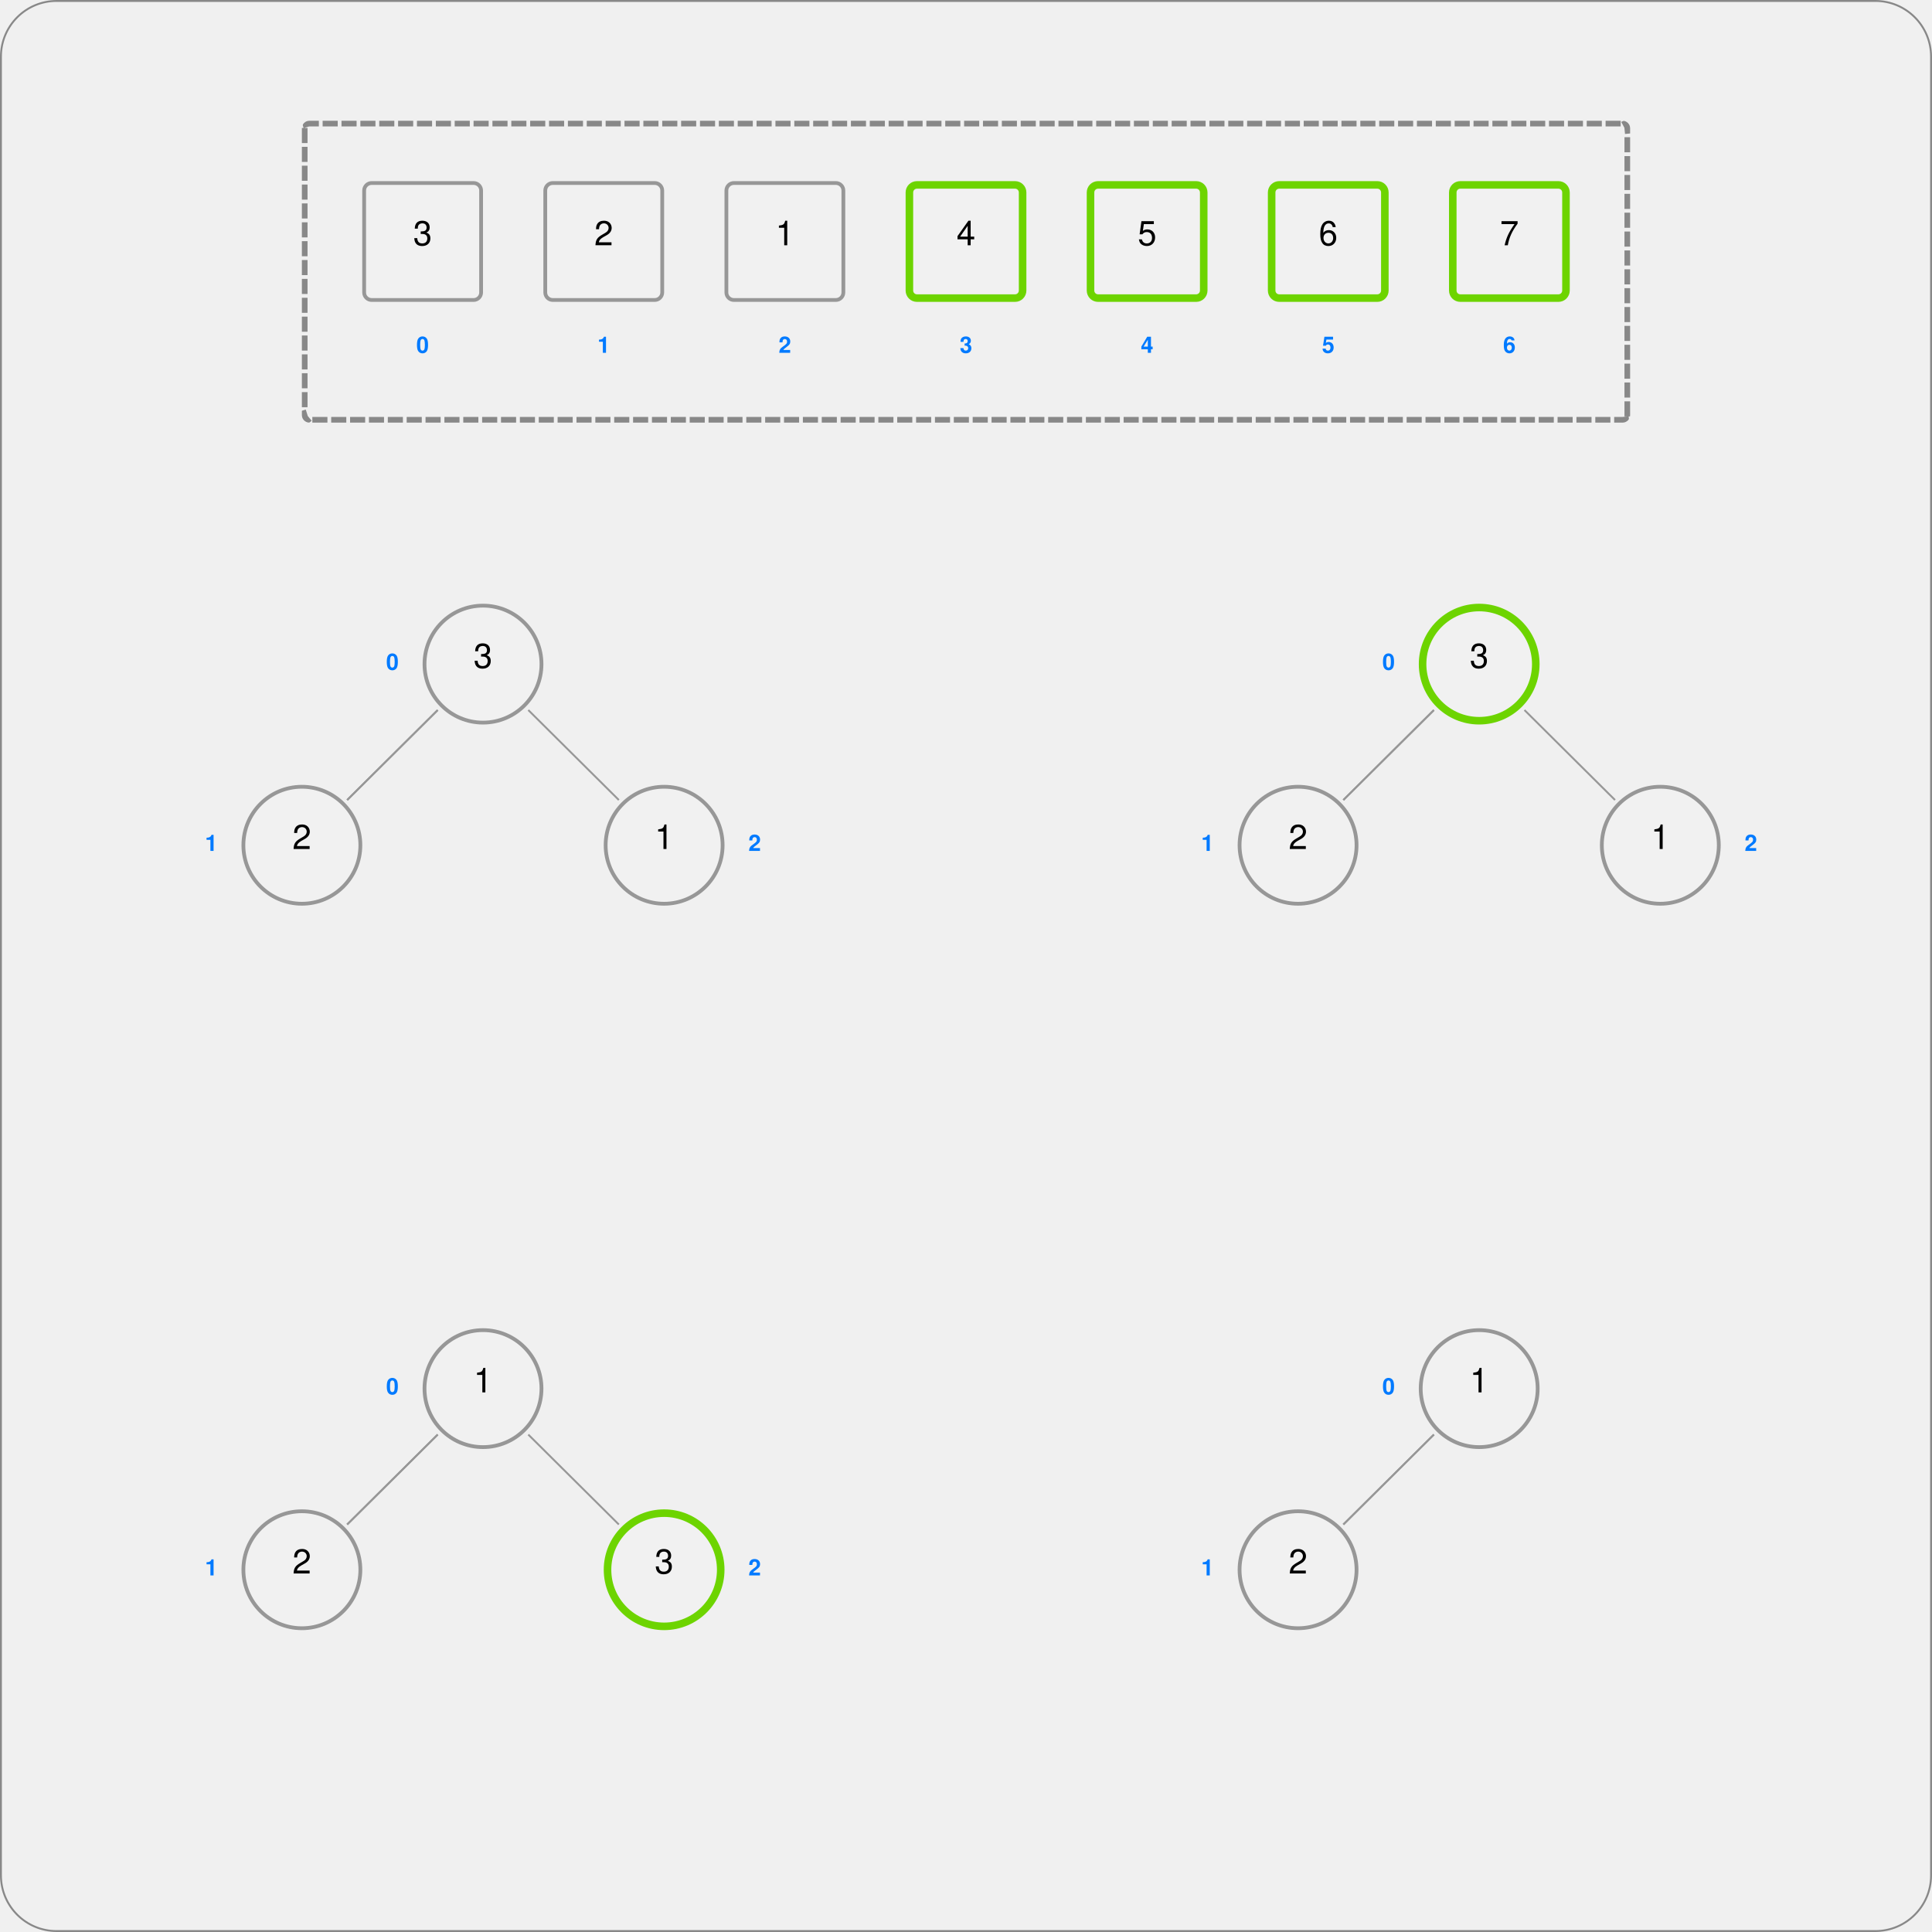
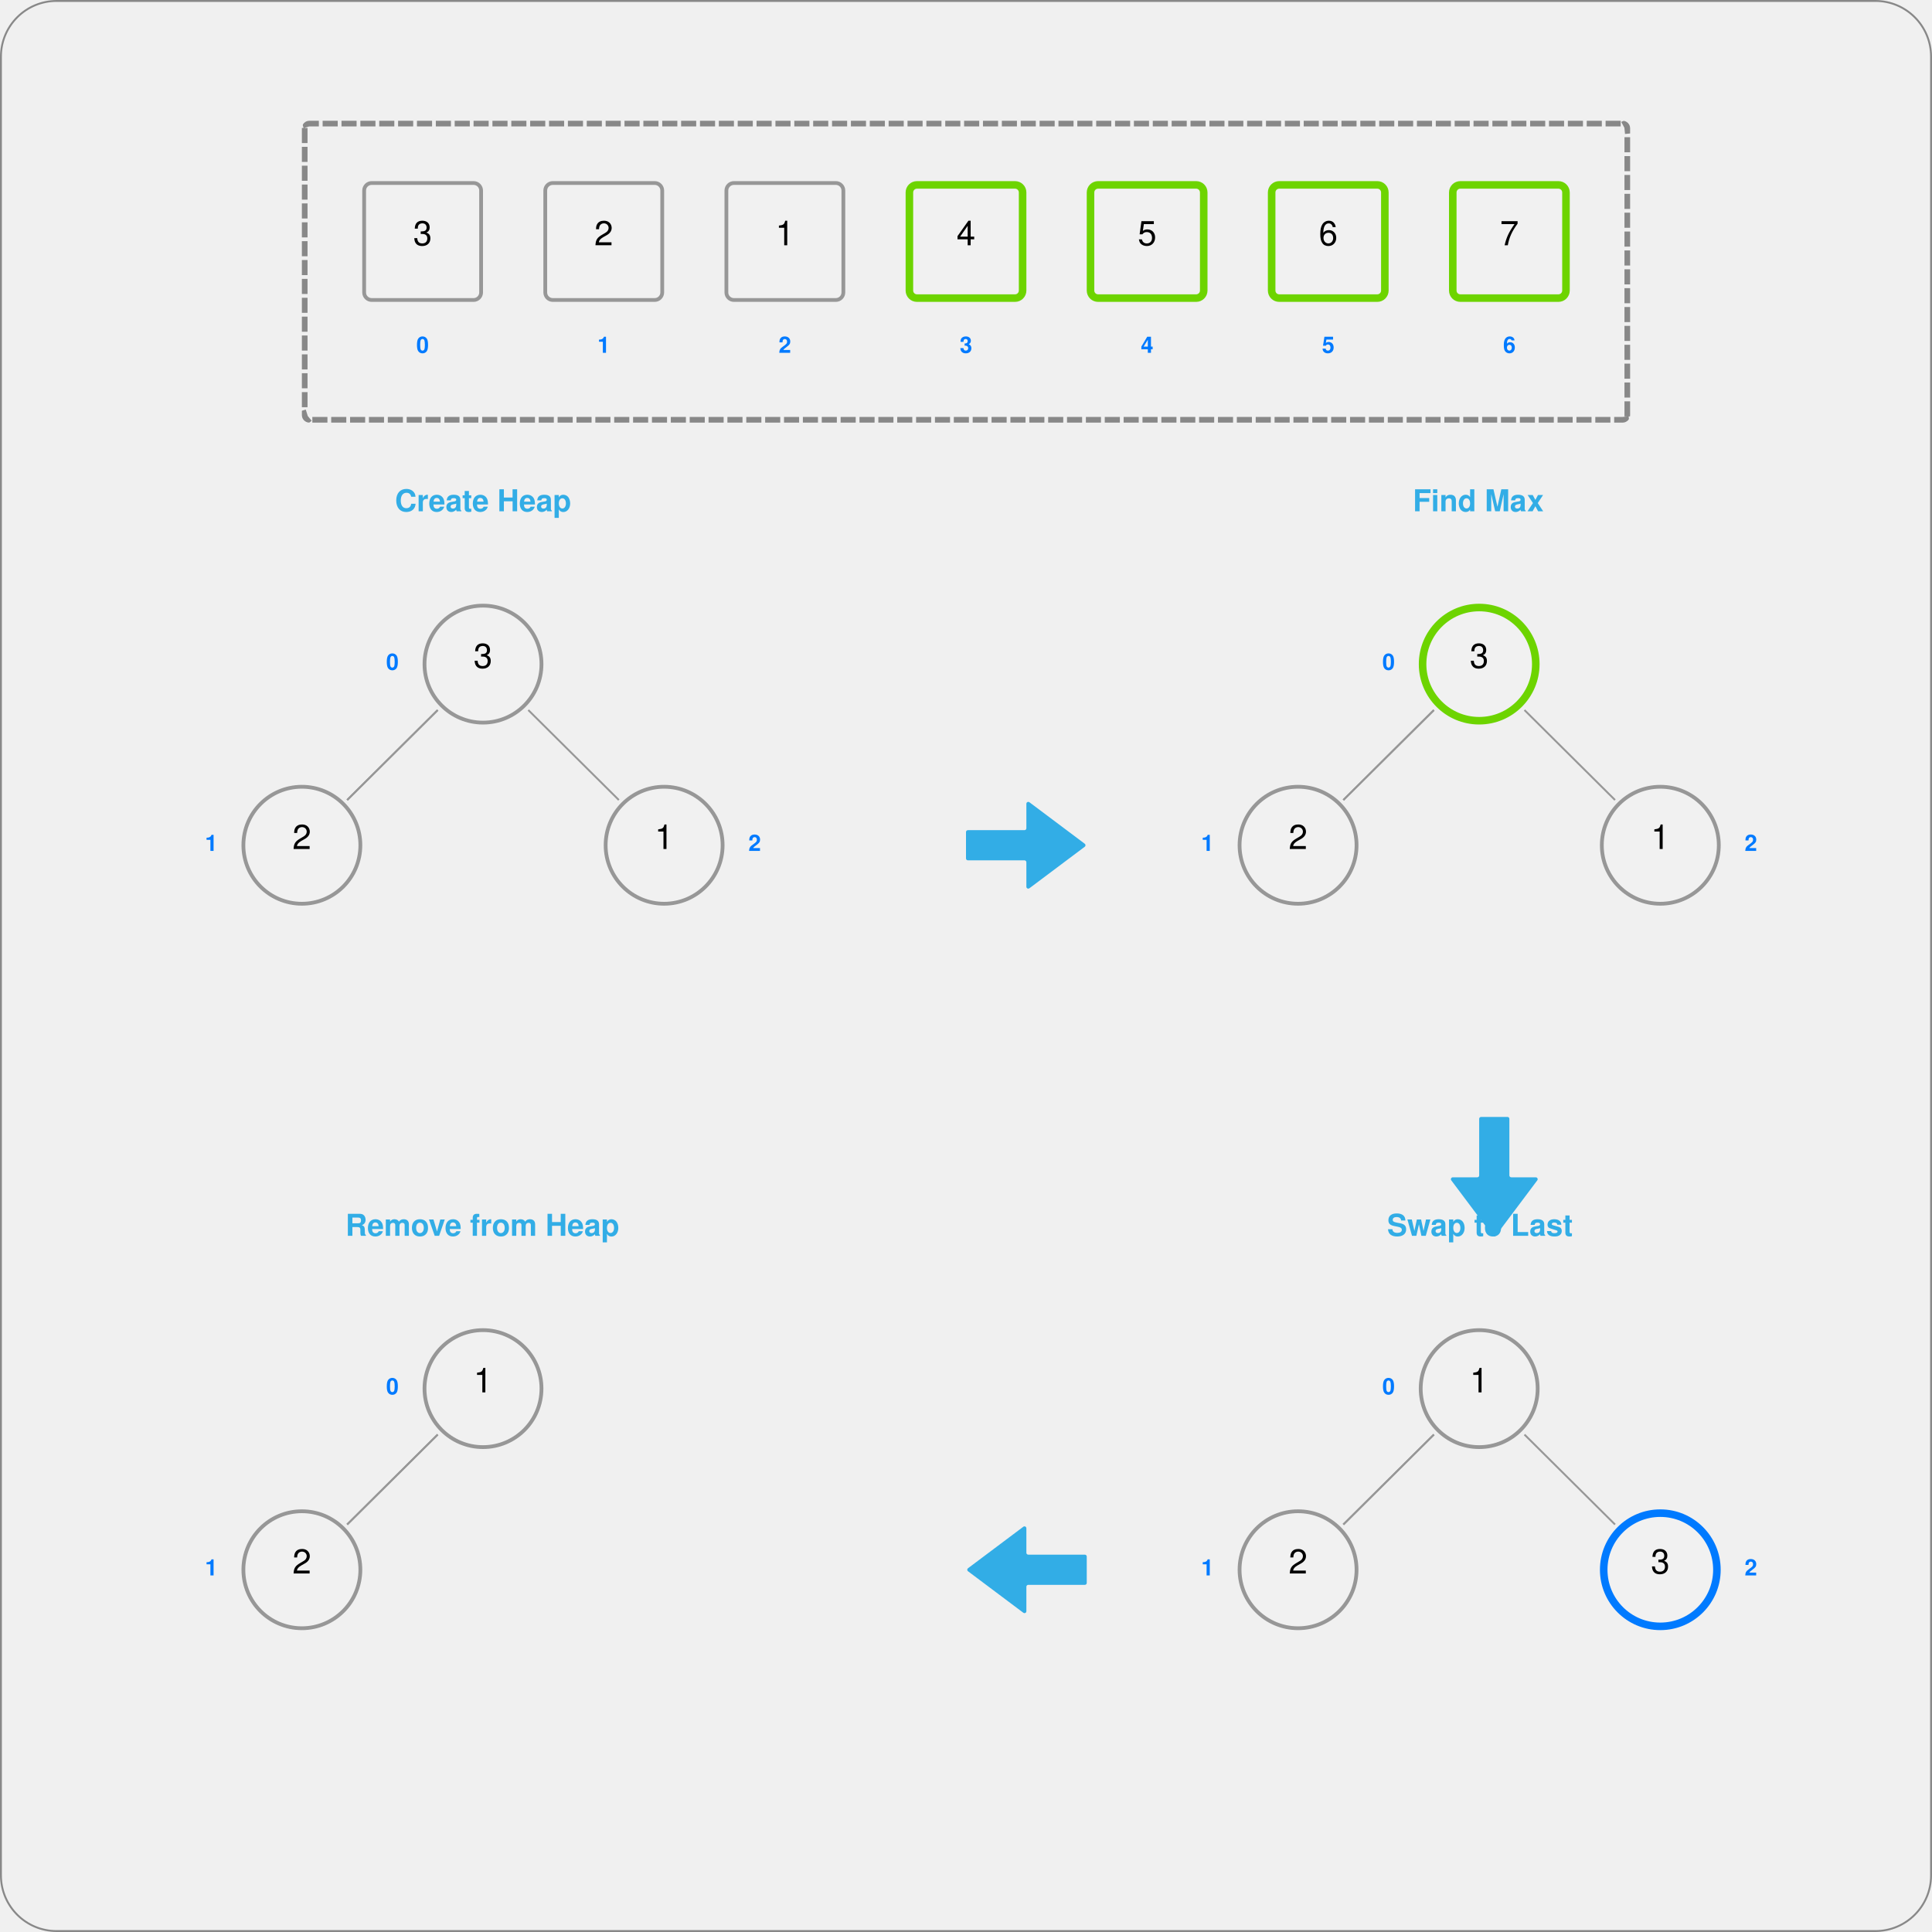
<svg xmlns="http://www.w3.org/2000/svg" xmlns:xlink="http://www.w3.org/1999/xlink" width="1024px" height="1024px" viewBox="0 0 1024 1024" version="1.1">
  <defs>
    <path d="M30,0 L994,0 C1010.569,-3.55271368e-15 1024,13.431 1024,30 L1024,994 C1024,1010.569 1010.569,1024 994,1024 L30,1024 C13.431,1024 0,1010.569 0,994 L0,30 C-3.55271368e-15,13.431 13.431,3.55271368e-15 30,0 Z" id="path-1" />
    <rect id="path-2" x="160" y="64" width="704" height="160" rx="4" />
    <mask id="mask-3" maskContentUnits="userSpaceOnUse" maskUnits="objectBoundingBox" x="0" y="0" width="704" height="160" fill="white">
      <use xlink:href="#path-2" />
    </mask>
    <path d="M0,0 L64,0 L64,64 L0,64 L0,0 Z" id="path-4" />
    <path d="M0,0 L64,0 L64,64 L0,64 L0,0 Z" id="path-5" />
    <path d="M0,0 L64,0 L64,64 L0,64 L0,0 Z" id="path-6" />
    <path d="M0,0 L64,0 L64,64 L0,64 L0,0 Z" id="path-7" />
    <path d="M0,0 L64,0 L64,64 L0,64 L0,0 Z" id="path-8" />
    <path d="M0,0 L64,0 L64,64 L0,64 L0,0 Z" id="path-9" />
    <path d="M0,0 L64,0 L64,64 L0,64 L0,0 Z" id="path-10" />
    <path d="M0,0 L64,0 L64,64 L0,64 L0,0 Z" id="path-11" />
    <path d="M0,0 L64,0 L64,64 L0,64 L0,0 Z" id="path-12" />
    <path d="M0,0 L64,0 L64,64 L0,64 L0,0 Z" id="path-13" />
    <path d="M0,0 L64,0 L64,64 L0,64 L0,0 Z" id="path-14" />
    <path d="M0,0 L64,0 L64,64 L0,64 L0,0 Z" id="path-15" />
    <path d="M0,0 L64,0 L64,64 L0,64 L0,0 Z" id="path-16" />
    <path d="M0,0 L64,0 L64,64 L0,64 L0,0 Z" id="path-17" />
    <path d="M0,0 L64,0 L64,64 L0,64 L0,0 Z" id="path-18" />
    <path d="M0,0 L64,0 L64,64 L0,64 L0,0 Z" id="path-19" />
    <path d="M0,0 L64,0 L64,64 L0,64 L0,0 Z" id="path-20" />
    <path d="M0,0 L64,0 L64,64 L0,64 L0,0 Z" id="path-21" />
  </defs>
  <g id="HeapSort-05" stroke="none" fill="none" xlink:href="#path-1">
    <path stroke="#888888" stroke-width="1" d="M994,0.5 C1002.146,0.5 1009.521,3.802 1014.86,9.14 C1020.198,14.479 1023.5,21.854 1023.5,30 L1023.5,994 C1023.5,1002.146 1020.198,1009.521 1014.86,1014.86 C1009.521,1020.198 1002.146,1023.5 994,1023.5 L30,1023.5 C21.854,1023.5 14.479,1020.198 9.14,1014.86 C3.802,1009.521 0.5,1002.146 0.5,994 L0.5,30 C0.5,21.854 3.802,14.479 9.14,9.14 C14.479,3.802 21.854,0.5 30,0.5 L994,0.5 Z" stroke-linejoin="square" />
    <use id="Rectangle" stroke="#888888" mask="url(#mask-3)" stroke-width="6" stroke-linecap="square" stroke-dasharray="2,8" xlink:href="#path-2" />
    <g id="cell" transform="translate(288, 96)" xlink:href="#path-4">
      <rect id="Rectangle" stroke="#979797" stroke-width="2" fill="#F1F1F1" fill-rule="evenodd" x="1" y="1" width="62" height="62" rx="4" />
      <text id="number" font-family="Helvetica" font-size="18" font-weight="normal" fill="#000000">
        <tspan x="26.995" y="34">2</tspan>
      </text>
    </g>
    <g id="cell" transform="translate(192, 96)" xlink:href="#path-5">
      <rect id="Rectangle" stroke="#979797" stroke-width="2" fill="#F1F1F1" fill-rule="evenodd" x="1" y="1" width="62" height="62" rx="4" />
      <text id="number" font-family="Helvetica" font-size="18" font-weight="normal" fill="#000000">
        <tspan x="26.995" y="34">3</tspan>
      </text>
    </g>
    <g id="cell" transform="translate(384, 96)" xlink:href="#path-6">
      <rect id="Rectangle" stroke="#979797" stroke-width="2" fill="#F1F1F1" fill-rule="evenodd" x="1" y="1" width="62" height="62" rx="4" />
      <text id="number" font-family="Helvetica" font-size="18" font-weight="normal" fill="#000000">
        <tspan x="26.995" y="34">1</tspan>
      </text>
    </g>
    <g id="cell" transform="translate(480, 96)" xlink:href="#path-7">
      <rect id="Rectangle" stroke="#6DD400" stroke-width="4" fill="#F1F1F1" fill-rule="evenodd" x="2" y="2" width="60" height="60" rx="4" />
      <text id="number" font-family="Helvetica" font-size="18" font-weight="normal" fill="#000000">
        <tspan x="26.995" y="34">4</tspan>
      </text>
    </g>
    <g id="cell" transform="translate(576, 96)" xlink:href="#path-8">
      <rect id="Rectangle" stroke="#6DD400" stroke-width="4" fill="#F1F1F1" fill-rule="evenodd" x="2" y="2" width="60" height="60" rx="4" />
      <text id="number" font-family="Helvetica" font-size="18" font-weight="normal" fill="#000000">
        <tspan x="26.995" y="34">5</tspan>
      </text>
    </g>
    <g id="cell" transform="translate(672, 96)" xlink:href="#path-9">
      <rect id="Rectangle" stroke="#6DD400" stroke-width="4" fill="#F1F1F1" fill-rule="evenodd" x="2" y="2" width="60" height="60" rx="4" />
      <text id="number" font-family="Helvetica" font-size="18" font-weight="normal" fill="#000000">
        <tspan x="26.995" y="34">6</tspan>
      </text>
    </g>
    <g id="cell" transform="translate(768, 96)" xlink:href="#path-10">
      <rect id="Rectangle" stroke="#6DD400" stroke-width="4" fill="#F1F1F1" fill-rule="evenodd" x="2" y="2" width="60" height="60" rx="4" />
      <text id="number" font-family="Helvetica" font-size="18" font-weight="normal" fill="#000000">
        <tspan x="26.995" y="34">7</tspan>
      </text>
    </g>
    <text id="0" font-family="Helvetica-Bold, Helvetica" font-size="12" font-weight="bold" fill="#007AFF">
      <tspan x="220.663" y="187">0</tspan>
    </text>
    <text id="0" font-family="Helvetica-Bold, Helvetica" font-size="12" font-weight="bold" fill="#007AFF">
      <tspan x="204.663" y="355">0</tspan>
    </text>
    <text id="1" font-family="Helvetica-Bold, Helvetica" font-size="12" font-weight="bold" fill="#007AFF">
      <tspan x="108.663" y="451">1</tspan>
    </text>
    <text id="2" font-family="Helvetica-Bold, Helvetica" font-size="12" font-weight="bold" fill="#007AFF">
      <tspan x="396.663" y="451">2</tspan>
    </text>
    <text id="1" font-family="Helvetica-Bold, Helvetica" font-size="12" font-weight="bold" fill="#007AFF">
      <tspan x="316.663" y="187">1</tspan>
    </text>
    <text id="2" font-family="Helvetica-Bold, Helvetica" font-size="12" font-weight="bold" fill="#007AFF">
      <tspan x="412.663" y="187">2</tspan>
    </text>
    <text id="3" font-family="Helvetica-Bold, Helvetica" font-size="12" font-weight="bold" fill="#007AFF">
      <tspan x="508.663" y="187">3</tspan>
    </text>
    <text id="4" font-family="Helvetica-Bold, Helvetica" font-size="12" font-weight="bold" fill="#007AFF">
      <tspan x="604.663" y="187">4</tspan>
    </text>
    <text id="6" font-family="Helvetica-Bold, Helvetica" font-size="12" font-weight="bold" fill="#007AFF">
      <tspan x="796.663" y="187">6</tspan>
    </text>
    <text id="5" font-family="Helvetica-Bold, Helvetica" font-size="12" font-weight="bold" fill="#007AFF">
      <tspan x="700.663" y="187">5</tspan>
    </text>
    <g id="node" transform="translate(224, 320)" xlink:href="#path-11">
      <rect id="Rectangle" stroke="#979797" stroke-width="2" fill="#F1F1F1" fill-rule="evenodd" x="1" y="1" width="62" height="62" rx="31" />
      <text id="number" font-family="Helvetica" font-size="18" font-weight="normal" fill="#000000">
        <tspan x="26.995" y="34">3</tspan>
      </text>
    </g>
    <g id="node" transform="translate(128, 416)" xlink:href="#path-12">
      <rect id="Rectangle" stroke="#979797" stroke-width="2" fill="#F1F1F1" fill-rule="evenodd" x="1" y="1" width="62" height="62" rx="31" />
      <text id="number" font-family="Helvetica" font-size="18" font-weight="normal" fill="#000000">
        <tspan x="26.995" y="34">2</tspan>
      </text>
    </g>
    <g id="node" transform="translate(320, 416)" xlink:href="#path-13">
      <rect id="Rectangle" stroke="#979797" stroke-width="2" fill="#F1F1F1" fill-rule="evenodd" x="1" y="1" width="62" height="62" rx="31" />
      <text id="number" font-family="Helvetica" font-size="18" font-weight="normal" fill="#000000">
        <tspan x="26.995" y="34">1</tspan>
      </text>
    </g>
    <line x1="232" y1="376.342" x2="184" y2="424.019" id="Path" stroke="#979797" stroke-width="1" />
    <line x1="232" y1="376.342" x2="184" y2="424.019" id="Path" stroke="#979797" stroke-width="1" />
    <line x1="328" y1="376.342" x2="280" y2="424.019" id="Path" stroke="#979797" stroke-width="1" transform="translate(304, 400.1804) scale(-1, 1) translate(-304, -400.1804)" />
    <text id="0" font-family="Helvetica-Bold, Helvetica" font-size="12" font-weight="bold" fill="#007AFF">
+       <tspan x="732.663" y="739">0</tspan>
+     </text>
+     <text id="1" font-family="Helvetica-Bold, Helvetica" font-size="12" font-weight="bold" fill="#007AFF">
+       <tspan x="636.663" y="835">1</tspan>
+     </text>
+     <text id="2" font-family="Helvetica-Bold, Helvetica" font-size="12" font-weight="bold" fill="#007AFF">
+       <tspan x="924.663" y="835">2</tspan>
+     </text>
+     <g id="node" transform="translate(752, 704)" xlink:href="#path-14">
+       <rect id="Rectangle" stroke="#979797" stroke-width="2" fill="#F1F1F1" fill-rule="evenodd" x="1" y="1" width="62" height="62" rx="31" />
+       <text id="number" font-family="Helvetica" font-size="18" font-weight="normal" fill="#000000">
+         <tspan x="26.995" y="34">1</tspan>
+       </text>
+     </g>
+     <g id="node" transform="translate(656, 800)" xlink:href="#path-15">
+       <rect id="Rectangle" stroke="#979797" stroke-width="2" fill="#F1F1F1" fill-rule="evenodd" x="1" y="1" width="62" height="62" rx="31" />
+       <text id="number" font-family="Helvetica" font-size="18" font-weight="normal" fill="#000000">
+         <tspan x="26.995" y="34">2</tspan>
+       </text>
+     </g>
+     <g id="node" transform="translate(848, 800)" xlink:href="#path-16">
+       <rect id="Rectangle" stroke="#007AFF" stroke-width="4" fill="#F1F1F1" fill-rule="evenodd" x="2" y="2" width="60" height="60" rx="30" />
+       <text id="number" font-family="Helvetica" font-size="18" font-weight="normal" fill="#000000">
+         <tspan x="26.995" y="34">3</tspan>
+       </text>
+     </g>
+     <line x1="760" y1="760.342" x2="712" y2="808.019" id="Path" stroke="#979797" stroke-width="1" />
+     <line x1="760" y1="760.342" x2="712" y2="808.019" id="Path" stroke="#979797" stroke-width="1" />
+     <line x1="856" y1="760.342" x2="808" y2="808.019" id="Path" stroke="#979797" stroke-width="1" transform="translate(832, 784.1804) scale(-1, 1) translate(-832, -784.1804)" />
+     <text id="0" font-family="Helvetica-Bold, Helvetica" font-size="12" font-weight="bold" fill="#007AFF">
      <tspan x="204.663" y="739">0</tspan>
    </text>
    <text id="1" font-family="Helvetica-Bold, Helvetica" font-size="12" font-weight="bold" fill="#007AFF">
      <tspan x="108.663" y="835">1</tspan>
    </text>
-     <text id="2" font-family="Helvetica-Bold, Helvetica" font-size="12" font-weight="bold" fill="#007AFF">
-       <tspan x="396.663" y="835">2</tspan>
-     </text>
-     <g id="node" transform="translate(224, 704)" xlink:href="#path-14">
-       <rect id="Rectangle" stroke="#979797" stroke-width="2" fill="#F1F1F1" fill-rule="evenodd" x="1" y="1" width="62" height="62" rx="31" />
-       <text id="number" font-family="Helvetica" font-size="18" font-weight="normal" fill="#000000">
-         <tspan x="26.995" y="34">1</tspan>
-       </text>
-     </g>
-     <g id="node" transform="translate(128, 800)" xlink:href="#path-15">
-       <rect id="Rectangle" stroke="#979797" stroke-width="2" fill="#F1F1F1" fill-rule="evenodd" x="1" y="1" width="62" height="62" rx="31" />
-       <text id="number" font-family="Helvetica" font-size="18" font-weight="normal" fill="#000000">
-         <tspan x="26.995" y="34">2</tspan>
-       </text>
-     </g>
-     <g id="node" transform="translate(320, 800)" xlink:href="#path-16">
-       <rect id="Rectangle" stroke="#6DD400" stroke-width="4" fill="#F1F1F1" fill-rule="evenodd" x="2" y="2" width="60" height="60" rx="30" />
-       <text id="number" font-family="Helvetica" font-size="18" font-weight="normal" fill="#000000">
-         <tspan x="26.995" y="34">3</tspan>
+     <g id="node" transform="translate(224, 704)" xlink:href="#path-17">
+       <rect id="Rectangle" stroke="#979797" stroke-width="2" fill="#F1F1F1" fill-rule="evenodd" x="1" y="1" width="62" height="62" rx="31" />
+       <text id="number" font-family="Helvetica" font-size="18" font-weight="normal" fill="#000000">
+         <tspan x="26.995" y="34">1</tspan>
+       </text>
+     </g>
+     <g id="node" transform="translate(128, 800)" xlink:href="#path-18">
+       <rect id="Rectangle" stroke="#979797" stroke-width="2" fill="#F1F1F1" fill-rule="evenodd" x="1" y="1" width="62" height="62" rx="31" />
+       <text id="number" font-family="Helvetica" font-size="18" font-weight="normal" fill="#000000">
+         <tspan x="26.995" y="34">2</tspan>
      </text>
    </g>
    <line x1="232" y1="760.342" x2="184" y2="808.019" id="Path" stroke="#979797" stroke-width="1" />
    <line x1="232" y1="760.342" x2="184" y2="808.019" id="Path" stroke="#979797" stroke-width="1" />
-     <line x1="328" y1="760.342" x2="280" y2="808.019" id="Path" stroke="#979797" stroke-width="1" transform="translate(304, 784.1804) scale(-1, 1) translate(-304, -784.1804)" />
-     <text id="0" font-family="Helvetica-Bold, Helvetica" font-size="12" font-weight="bold" fill="#007AFF">
-       <tspan x="732.663" y="739">0</tspan>
-     </text>
-     <text id="1" font-family="Helvetica-Bold, Helvetica" font-size="12" font-weight="bold" fill="#007AFF">
-       <tspan x="636.663" y="835">1</tspan>
-     </text>
-     <g id="node" transform="translate(752, 704)" xlink:href="#path-17">
-       <rect id="Rectangle" stroke="#979797" stroke-width="2" fill="#F1F1F1" fill-rule="evenodd" x="1" y="1" width="62" height="62" rx="31" />
-       <text id="number" font-family="Helvetica" font-size="18" font-weight="normal" fill="#000000">
-         <tspan x="26.995" y="34">1</tspan>
-       </text>
-     </g>
-     <g id="node" transform="translate(656, 800)" xlink:href="#path-18">
-       <rect id="Rectangle" stroke="#979797" stroke-width="2" fill="#F1F1F1" fill-rule="evenodd" x="1" y="1" width="62" height="62" rx="31" />
-       <text id="number" font-family="Helvetica" font-size="18" font-weight="normal" fill="#000000">
-         <tspan x="26.995" y="34">2</tspan>
-       </text>
-     </g>
-     <line x1="760" y1="760.342" x2="712" y2="808.019" id="Path" stroke="#979797" stroke-width="1" />
-     <line x1="760" y1="760.342" x2="712" y2="808.019" id="Path" stroke="#979797" stroke-width="1" />
    <text id="0" font-family="Helvetica-Bold, Helvetica" font-size="12" font-weight="bold" fill="#007AFF">
      <tspan x="732.663" y="355">0</tspan>
    </text>
    <text id="1" font-family="Helvetica-Bold, Helvetica" font-size="12" font-weight="bold" fill="#007AFF">
      <tspan x="636.663" y="451">1</tspan>
    </text>
    <text id="2" font-family="Helvetica-Bold, Helvetica" font-size="12" font-weight="bold" fill="#007AFF">
      <tspan x="924.663" y="451">2</tspan>
    </text>
    <g id="node" transform="translate(752, 320)" xlink:href="#path-19">
      <rect id="Rectangle" stroke="#6DD400" stroke-width="4" fill="#F1F1F1" fill-rule="evenodd" x="2" y="2" width="60" height="60" rx="30" />
      <text id="number" font-family="Helvetica" font-size="18" font-weight="normal" fill="#000000">
        <tspan x="26.995" y="34">3</tspan>
      </text>
    </g>
    <g id="node" transform="translate(656, 416)" xlink:href="#path-20">
      <rect id="Rectangle" stroke="#979797" stroke-width="2" fill="#F1F1F1" fill-rule="evenodd" x="1" y="1" width="62" height="62" rx="31" />
      <text id="number" font-family="Helvetica" font-size="18" font-weight="normal" fill="#000000">
        <tspan x="26.995" y="34">2</tspan>
      </text>
    </g>
    <g id="node" transform="translate(848, 416)" xlink:href="#path-21">
      <rect id="Rectangle" stroke="#979797" stroke-width="2" fill="#F1F1F1" fill-rule="evenodd" x="1" y="1" width="62" height="62" rx="31" />
      <text id="number" font-family="Helvetica" font-size="18" font-weight="normal" fill="#000000">
        <tspan x="26.995" y="34">1</tspan>
      </text>
    </g>
    <line x1="760" y1="376.342" x2="712" y2="424.019" id="Path" stroke="#979797" stroke-width="1" />
    <line x1="760" y1="376.342" x2="712" y2="424.019" id="Path" stroke="#979797" stroke-width="1" />
    <line x1="856" y1="376.342" x2="808" y2="424.019" id="Path" stroke="#979797" stroke-width="1" transform="translate(832, 400.1804) scale(-1, 1) translate(-832, -400.1804)" />
+     <text id="Swap-to-Last" font-family="Helvetica-Bold, Helvetica" font-size="16" font-weight="bold" fill="#32ADE6">
+       <tspan x="735.16" y="655">Swap to Last</tspan>
+     </text>
+     <text id="Create-Heap" font-family="Helvetica-Bold, Helvetica" font-size="16" font-weight="bold" fill="#32ADE6">
+       <tspan x="209.312" y="271">Create Heap</tspan>
+     </text>
+     <text id="Remove-from-Heap" font-family="Helvetica-Bold, Helvetica" font-size="16" font-weight="bold" fill="#32ADE6">
+       <tspan x="183.09" y="655">Remove from Heap</tspan>
+     </text>
+     <text id="Find-Max" font-family="Helvetica-Bold, Helvetica" font-size="16" font-weight="bold" fill="#32ADE6">
+       <tspan x="748.832" y="271">Find Max</tspan>
+     </text>
+     <path d="M513,440 L543,440 C543.552,440 544,439.552 544,439 L544,426 C544,425.448 544.448,425 545,425 C545.216,425 545.427,425.07 545.6,425.2 L574.933,447.2 C575.375,447.531 575.465,448.158 575.133,448.6 C575.076,448.676 575.009,448.743 574.933,448.8 L545.6,470.8 C545.158,471.131 544.531,471.042 544.2,470.6 C544.07,470.427 544,470.216 544,470 L544,457 C544,456.448 543.552,456 543,456 L513,456 C512.448,456 512,455.552 512,455 L512,441 C512,440.448 512.448,440 513,440 Z" id="Path" fill="#32ADE6" fill-rule="evenodd" />
+     <path d="M761,616 L791,616 C791.552,616 792,615.552 792,615 L792,602 C792,601.448 792.448,601 793,601 C793.216,601 793.427,601.07 793.6,601.2 L822.933,623.2 C823.375,623.531 823.465,624.158 823.133,624.6 C823.076,624.676 823.009,624.743 822.933,624.8 L793.6,646.8 C793.158,647.131 792.531,647.042 792.2,646.6 C792.07,646.427 792,646.216 792,646 L792,633 C792,632.448 791.552,632 791,632 L761,632 C760.448,632 760,631.552 760,631 L760,617 C760,616.448 760.448,616 761,616 Z" id="Path" fill="#32ADE6" fill-rule="evenodd" transform="translate(792, 624) rotate(90) translate(-792, -624)" />
+     <path d="M513,824 L543,824 C543.552,824 544,823.552 544,823 L544,810 C544,809.448 544.448,809 545,809 C545.216,809 545.427,809.07 545.6,809.2 L574.933,831.2 C575.375,831.531 575.465,832.158 575.133,832.6 C575.076,832.676 575.009,832.743 574.933,832.8 L545.6,854.8 C545.158,855.131 544.531,855.042 544.2,854.6 C544.07,854.427 544,854.216 544,854 L544,841 C544,840.448 543.552,840 543,840 L513,840 C512.448,840 512,839.552 512,839 L512,825 C512,824.448 512.448,824 513,824 Z" id="Path" fill="#32ADE6" fill-rule="evenodd" transform="translate(544, 832) scale(-1, 1) translate(-544, -832)" />
  </g>
</svg>
